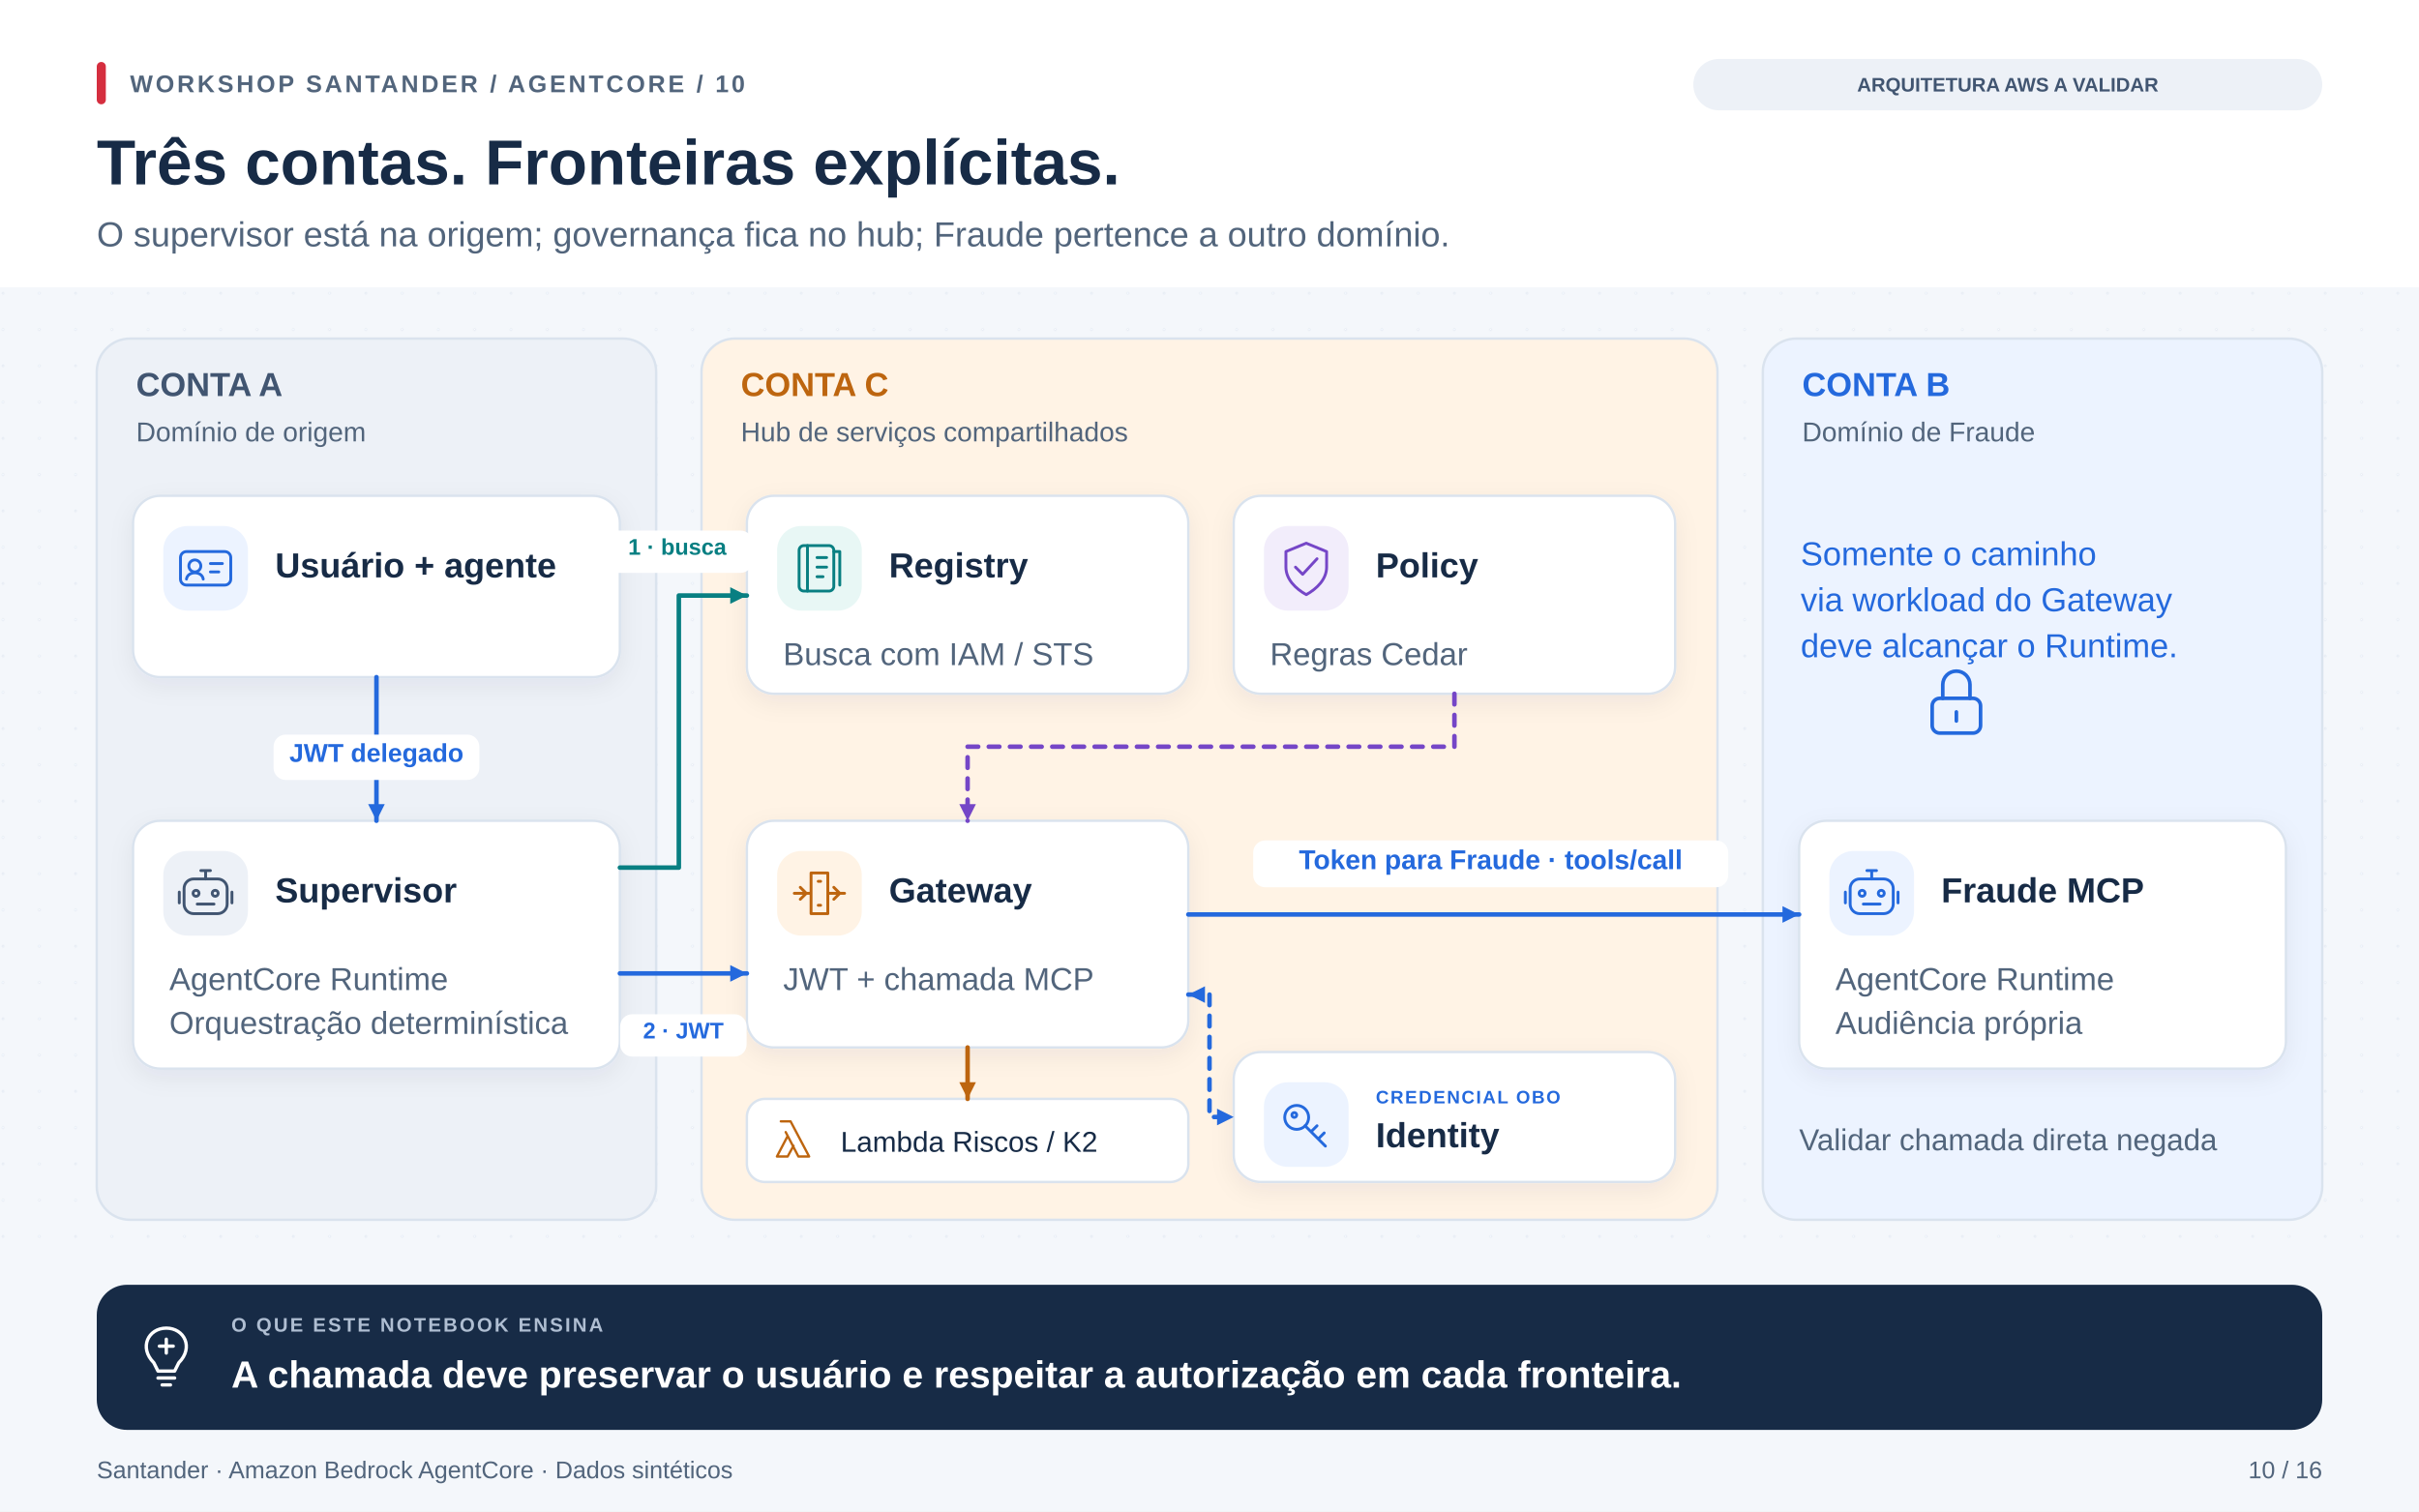
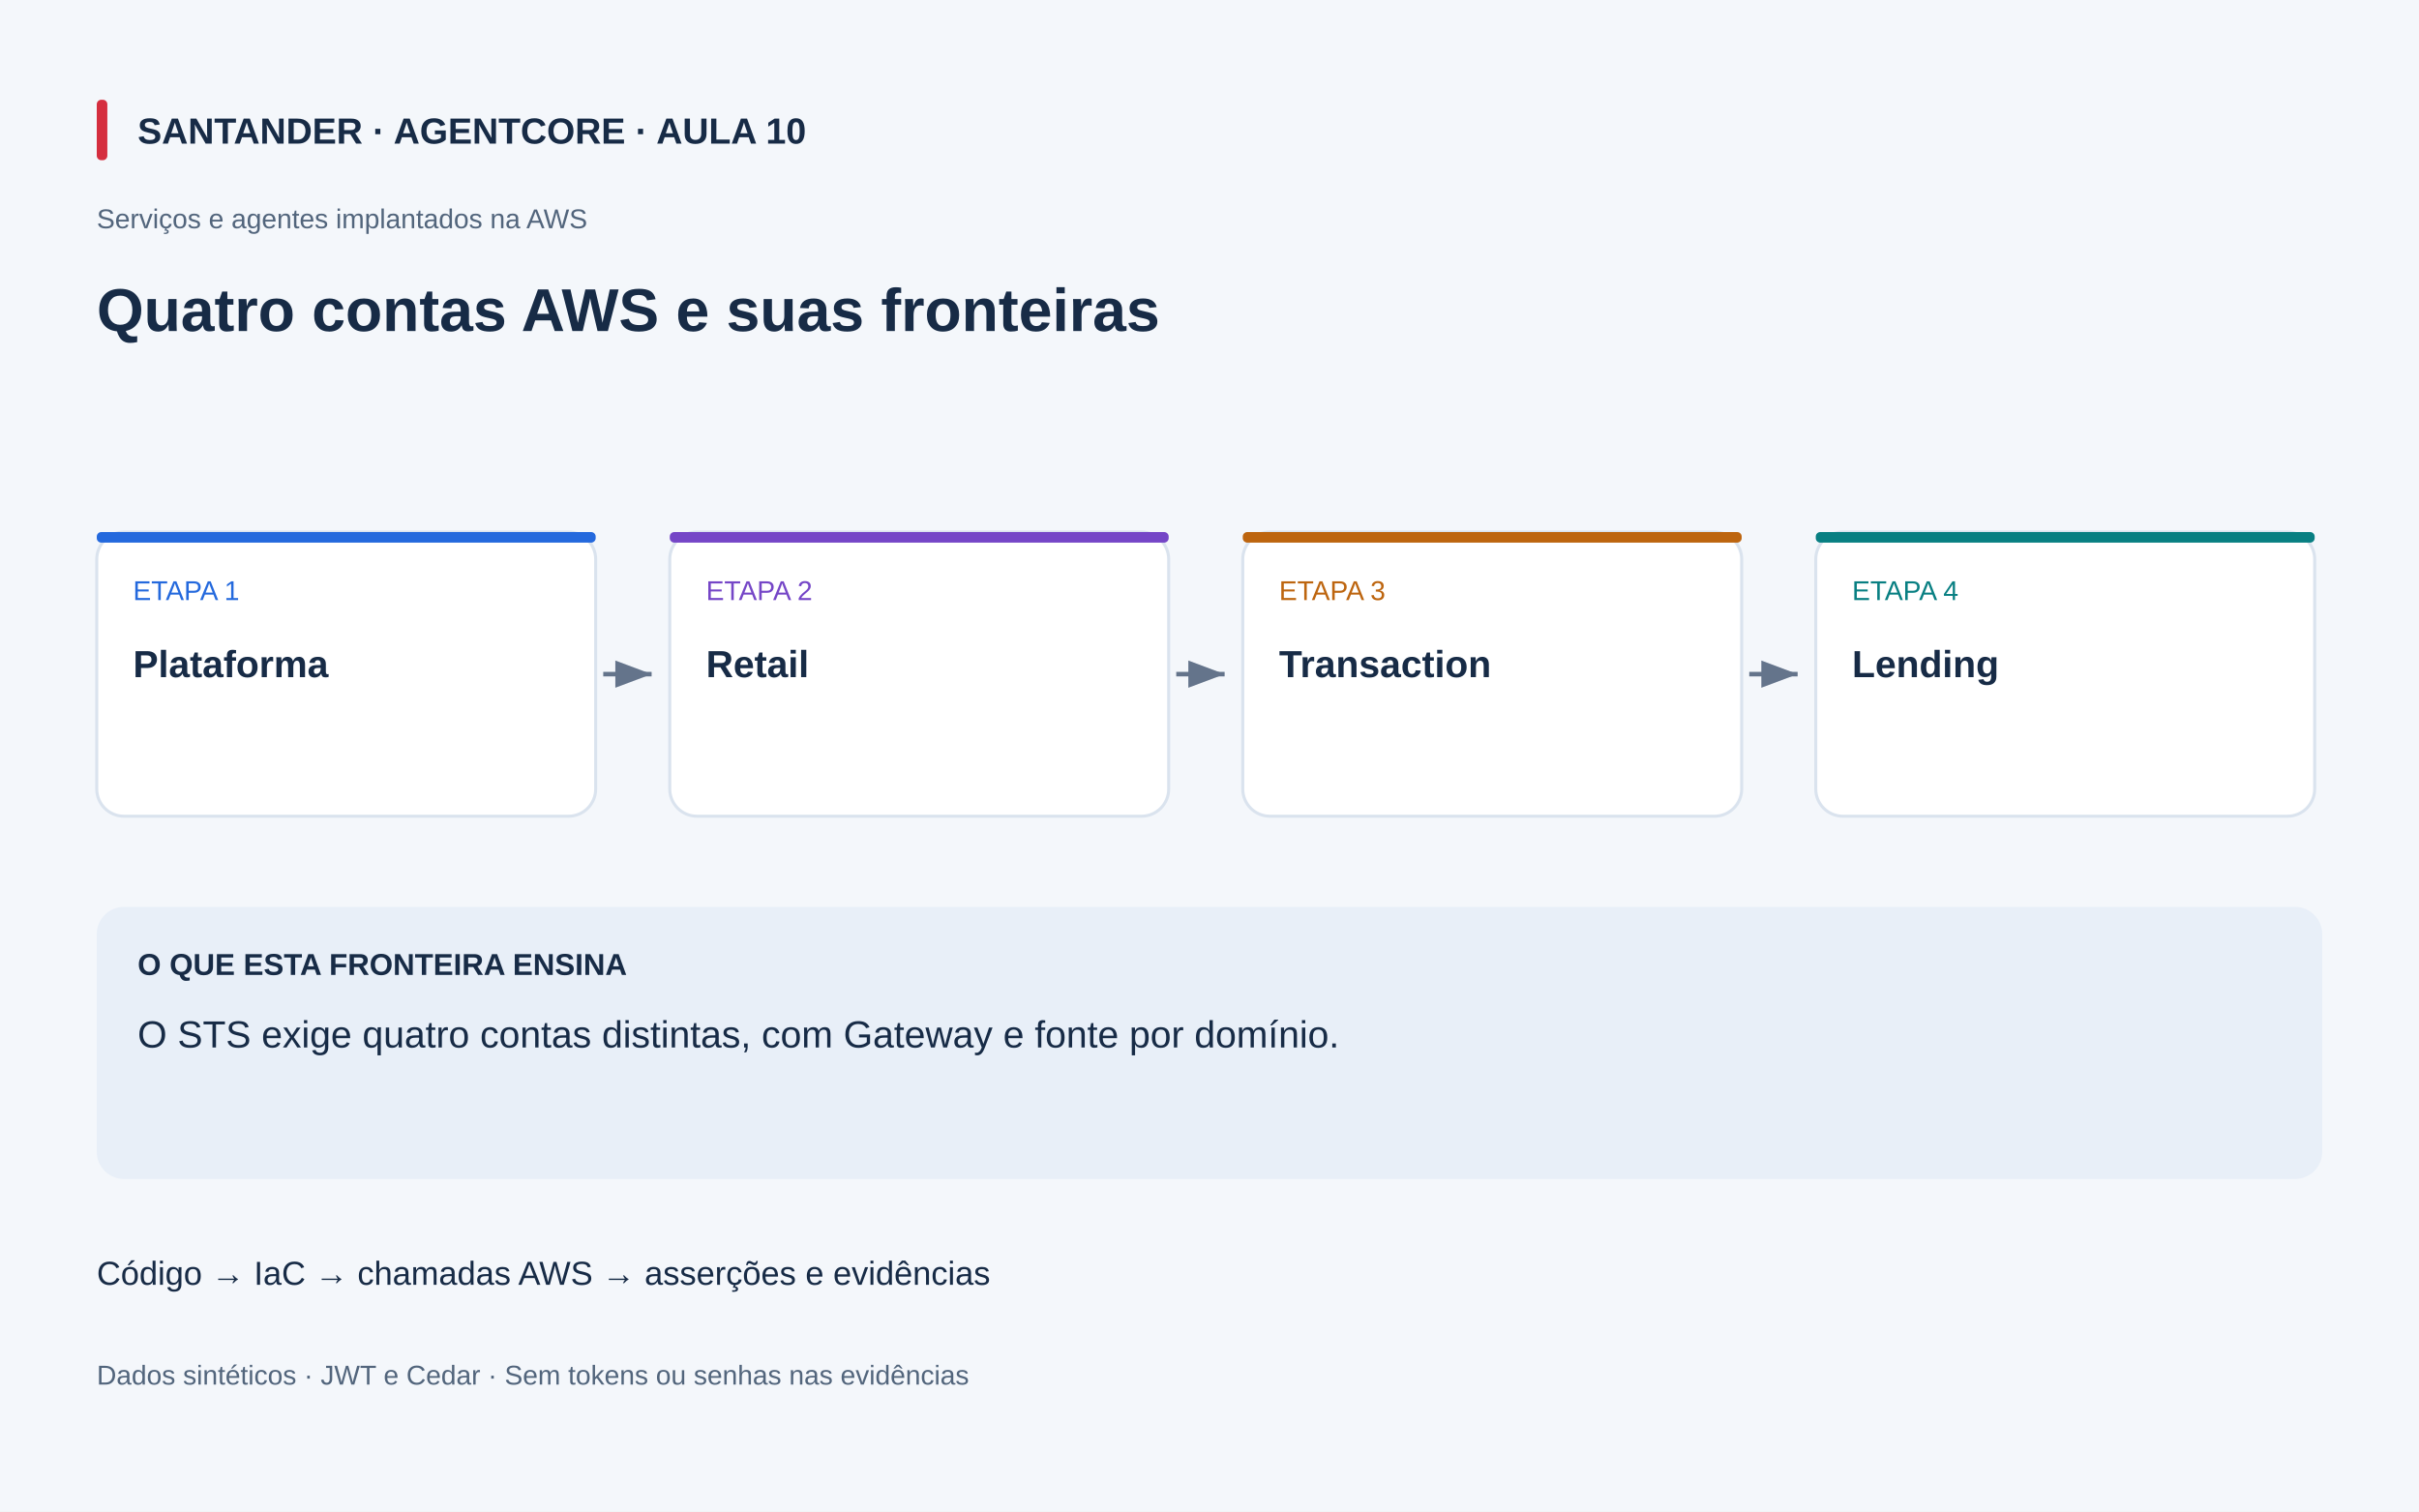
<svg xmlns="http://www.w3.org/2000/svg" width="1600" height="1000" viewBox="0 0 1600 1000" role="img" aria-labelledby="title desc">
+   <rect width="1600" height="1000" fill="#f4f7fb" />
  <defs>
-     <filter id="shadow" x="-20%" y="-20%" width="140%" height="150%">
-       <feDropShadow dx="0" dy="5" stdDeviation="8" flood-color="#172B46" flood-opacity=".06" />
-     </filter>
-     <pattern id="dots" width="24" height="24" patternUnits="userSpaceOnUse">
-       <circle cx="2" cy="2" r="1" fill="#DDE5EF" />
-     </pattern>
+     <marker id="arrow" markerWidth="10" markerHeight="10" refX="8" refY="3" orient="auto">
+       <path d="M0,0 L8,3 L0,6" fill="#64748b" />
+     </marker>
  </defs>
-   <rect x="0" y="0" width="1600" height="1000" rx="0" fill="#F4F7FB" />
-   <rect x="0" y="190" width="1600" height="650" fill="url(#dots)" opacity=".5" />
-   <rect x="0" y="0" width="1600" height="190" rx="0" fill="#FFFFFF" />
-   <rect x="64" y="41" width="6" height="28" rx="3" fill="#D52E3F" />
-   <text class="" x="86" y="61" fill="#52657C" font-family="Arial,Helvetica,sans-serif" font-size="16" font-weight="700" text-anchor="start" letter-spacing="1.8">
-     <tspan x="86" dy="0">WORKSHOP SANTANDER  /  AGENTCORE  /  10</tspan>
-   </text>
-   <text class="" x="64" y="122" fill="#172B46" font-family="Arial,Helvetica,sans-serif" font-size="42" font-weight="700" text-anchor="start">
-     <tspan x="64" dy="0">Três contas. Fronteiras explícitas.</tspan>
-   </text>
-   <text class="" x="64" y="163" fill="#52657C" font-family="Arial,Helvetica,sans-serif" font-size="23" font-weight="400" text-anchor="start">
-     <tspan x="64" dy="0">O supervisor está na origem; governança fica no hub; Fraude pertence a outro domínio.</tspan>
-   </text>
-   <rect x="1120" y="39" width="416" height="34" rx="17.0" fill="#EDF1F7" />
-   <text class="" x="1328.0" y="60.55" fill="#415571" font-family="Arial,Helvetica,sans-serif" font-size="13" font-weight="700" text-anchor="middle">
-     <tspan x="1328.0" dy="0">ARQUITETURA AWS A VALIDAR</tspan>
-   </text>
-   <rect x="64" y="850" width="1472" height="96" rx="20" fill="#172B46" />
-   <g transform="translate(88 875) scale(0.9166667)" fill="none" stroke="#FFFFFF" stroke-width="2.4" stroke-linecap="round" stroke-linejoin="round" aria-hidden="true">
-     <path d="M15 29c-11-11-4-25 9-25s20 14 9 25l-3 6H18zM18 40h12m-9 5h6M24 12v10m-5-5h10" />
+   <g font-family="Arial,Helvetica,sans-serif" fill="#172b46">
+     <rect x="64" y="66" width="7" height="40" rx="3" fill="#d52e3f" />
+     <text x="91" y="95" font-size="24" font-weight="700">SANTANDER · AGENTCORE · AULA 10</text>
+     <text x="64" y="151" font-size="18" fill="#52657c">Serviços e agentes implantados na AWS</text>
+     <text x="64" y="219" font-size="40" font-weight="700">Quatro contas AWS e suas fronteiras</text>
+     <rect x="64" y="352" width="330" height="188" rx="18" fill="white" stroke="#dae3ee" stroke-width="2" />
+     <rect x="64" y="352" width="330" height="7" rx="3" fill="#2469dd" />
+     <text x="88" y="397" font-size="18" fill="#2469dd">ETAPA 1</text>
+     <text x="88" y="448" font-size="25" font-weight="700">Plataforma</text>
+     <path d="M399,446 H431" stroke="#64748b" stroke-width="3" marker-end="url(#arrow)" />
+     <rect x="443" y="352" width="330" height="188" rx="18" fill="white" stroke="#dae3ee" stroke-width="2" />
+     <rect x="443" y="352" width="330" height="7" rx="3" fill="#7546c7" />
+     <text x="467" y="397" font-size="18" fill="#7546c7">ETAPA 2</text>
+     <text x="467" y="448" font-size="25" font-weight="700">Retail</text>
+     <path d="M778,446 H810" stroke="#64748b" stroke-width="3" marker-end="url(#arrow)" />
+     <rect x="822" y="352" width="330" height="188" rx="18" fill="white" stroke="#dae3ee" stroke-width="2" />
+     <rect x="822" y="352" width="330" height="7" rx="3" fill="#bd650f" />
+     <text x="846" y="397" font-size="18" fill="#bd650f">ETAPA 3</text>
+     <text x="846" y="448" font-size="25" font-weight="700">Transaction</text>
+     <path d="M1157,446 H1189" stroke="#64748b" stroke-width="3" marker-end="url(#arrow)" />
+     <rect x="1201" y="352" width="330" height="188" rx="18" fill="white" stroke="#dae3ee" stroke-width="2" />
+     <rect x="1201" y="352" width="330" height="7" rx="3" fill="#087f82" />
+     <text x="1225" y="397" font-size="18" fill="#087f82">ETAPA 4</text>
+     <text x="1225" y="448" font-size="25" font-weight="700">Lending</text>
+     <rect x="64" y="600" width="1472" height="180" rx="18" fill="#e8eff8" />
+     <text x="91" y="645" font-size="20" font-weight="700">O QUE ESTA FRONTEIRA ENSINA</text>
+     <text x="91" y="693" font-size="25">O STS exige quatro contas distintas, com Gateway e fonte por domínio.</text>
+     <text x="64" y="850" font-size="22">Código → IaC → chamadas AWS → asserções e evidências</text>
+     <text x="64" y="916" font-size="18" fill="#52657c">Dados sintéticos · JWT e Cedar · Sem tokens ou senhas nas evidências</text>
  </g>
-   <text class="" x="153" y="881" fill="#AFBED2" font-family="Arial,Helvetica,sans-serif" font-size="13" font-weight="700" text-anchor="start" letter-spacing="1.4">
-     <tspan x="153" dy="0">O QUE ESTE NOTEBOOK ENSINA</tspan>
-   </text>
-   <text class="" x="153" y="918" fill="#FFFFFF" font-family="Arial,Helvetica,sans-serif" font-size="25" font-weight="600" text-anchor="start">
-     <tspan x="153" dy="0">A chamada deve preservar o usuário e respeitar a autorização em cada fronteira.</tspan>
-   </text>
-   <text class="" x="64" y="978" fill="#52657C" font-family="Arial,Helvetica,sans-serif" font-size="16" font-weight="400" text-anchor="start">
-     <tspan x="64" dy="0">Santander  ·  Amazon Bedrock AgentCore  ·  Dados sintéticos</tspan>
-   </text>
-   <text class="" x="1536" y="978" fill="#52657C" font-family="Arial,Helvetica,sans-serif" font-size="16" font-weight="400" text-anchor="end">
-     <tspan x="1536" dy="0">10 / 16</tspan>
-   </text>
-   <rect x="64" y="224" width="370" height="583" rx="22" fill="#EDF1F7" stroke="#DAE3EE" stroke-width="1.6" />
-   <text class="" x="90" y="262" fill="#415571" font-family="Arial,Helvetica,sans-serif" font-size="22" font-weight="700" text-anchor="start">
-     <tspan x="90" dy="0">CONTA A</tspan>
-   </text>
-   <text class="" x="90" y="292" fill="#52657C" font-family="Arial,Helvetica,sans-serif" font-size="18" font-weight="400" text-anchor="start">
-     <tspan x="90" dy="0">Domínio de origem</tspan>
-   </text>
-   <rect x="464" y="224" width="672" height="583" rx="22" fill="#FFF3E5" stroke="#DAE3EE" stroke-width="1.6" />
-   <text class="" x="490" y="262" fill="#BD650F" font-family="Arial,Helvetica,sans-serif" font-size="22" font-weight="700" text-anchor="start">
-     <tspan x="490" dy="0">CONTA C</tspan>
-   </text>
-   <text class="" x="490" y="292" fill="#52657C" font-family="Arial,Helvetica,sans-serif" font-size="18" font-weight="400" text-anchor="start">
-     <tspan x="490" dy="0">Hub de serviços compartilhados</tspan>
-   </text>
-   <rect x="1166" y="224" width="370" height="583" rx="22" fill="#ECF3FF" stroke="#DAE3EE" stroke-width="1.6" />
-   <text class="" x="1192" y="262" fill="#2469DD" font-family="Arial,Helvetica,sans-serif" font-size="22" font-weight="700" text-anchor="start">
-     <tspan x="1192" dy="0">CONTA B</tspan>
-   </text>
-   <text class="" x="1192" y="292" fill="#52657C" font-family="Arial,Helvetica,sans-serif" font-size="18" font-weight="400" text-anchor="start">
-     <tspan x="1192" dy="0">Domínio de Fraude</tspan>
-   </text>
-   <g class="node" data-x="88" data-y="328" data-w="322" data-h="120">
-     <rect x="88" y="328" width="322" height="120" rx="18" fill="#FFFFFF" stroke="#DAE3EE" stroke-width="1.6" filter="url(#shadow)" />
-     <rect x="108" y="348" width="56" height="56" rx="16" fill="#ECF3FF" />
-     <g transform="translate(117 357) scale(0.7916667)" fill="none" stroke="#2469DD" stroke-width="2.4" stroke-linecap="round" stroke-linejoin="round" aria-hidden="true">
-       <rect x="3" y="10" width="42" height="28" rx="5" />
-       <circle cx="15" cy="22" r="5" />
-       <path d="M8 33c1-7 13-7 14 0M28 20h10m-10 7h7" />
-     </g>
-     <text class="node-text" x="182" y="382" fill="#172B46" font-family="Arial,Helvetica,sans-serif" font-size="23" font-weight="700" text-anchor="start">
-       <tspan x="182" dy="0">Usuário + agente</tspan>
-     </text>
-   </g>
-   <g class="node" data-x="88" data-y="543" data-w="322" data-h="164">
-     <rect x="88" y="543" width="322" height="164" rx="18" fill="#FFFFFF" stroke="#DAE3EE" stroke-width="1.6" filter="url(#shadow)" />
-     <rect x="108" y="563" width="56" height="56" rx="16" fill="#EDF1F7" />
-     <g transform="translate(117 572) scale(0.7916667)" fill="none" stroke="#415571" stroke-width="2.4" stroke-linecap="round" stroke-linejoin="round" aria-hidden="true">
-       <rect x="6" y="12" width="36" height="29" rx="8" />
-       <path d="M24 12V5m-4 0h8M2 23v9m44-9v9" />
-       <circle cx="16" cy="24" r="2.5" />
-       <circle cx="32" cy="24" r="2.5" />
-       <path d="M17 33h14" />
-     </g>
-     <text class="node-text" x="182" y="597" fill="#172B46" font-family="Arial,Helvetica,sans-serif" font-size="23" font-weight="700" text-anchor="start">
-       <tspan x="182" dy="0">Supervisor</tspan>
-     </text>
-     <text class="node-text" x="112" y="655" fill="#52657C" font-family="Arial,Helvetica,sans-serif" font-size="21" font-weight="400" text-anchor="start">
-       <tspan x="112" dy="0">AgentCore Runtime</tspan>
-       <tspan x="112" dy="29.0">Orquestração determinística</tspan>
-     </text>
-   </g>
-   <g class="node" data-x="494" data-y="328" data-w="292" data-h="131">
-     <rect x="494" y="328" width="292" height="131" rx="18" fill="#FFFFFF" stroke="#DAE3EE" stroke-width="1.6" filter="url(#shadow)" />
-     <rect x="514" y="348" width="56" height="56" rx="16" fill="#E8F7F5" />
-     <g transform="translate(523 357) scale(0.7916667)" fill="none" stroke="#087F82" stroke-width="2.4" stroke-linecap="round" stroke-linejoin="round" aria-hidden="true">
-       <rect x="7" y="5" width="29" height="38" rx="4" />
-       <path d="M14 5v38m8-28h8m-8 8h8m-8 8h5M36 10h5v28" />
-     </g>
-     <text class="node-text" x="588" y="382" fill="#172B46" font-family="Arial,Helvetica,sans-serif" font-size="23" font-weight="700" text-anchor="start">
-       <tspan x="588" dy="0">Registry</tspan>
-     </text>
-     <text class="node-text" x="518" y="440" fill="#52657C" font-family="Arial,Helvetica,sans-serif" font-size="21" font-weight="400" text-anchor="start">
-       <tspan x="518" dy="0">Busca com IAM / STS</tspan>
-     </text>
-   </g>
-   <g class="node" data-x="816" data-y="328" data-w="292" data-h="131">
-     <rect x="816" y="328" width="292" height="131" rx="18" fill="#FFFFFF" stroke="#DAE3EE" stroke-width="1.6" filter="url(#shadow)" />
-     <rect x="836" y="348" width="56" height="56" rx="16" fill="#F2EDFB" />
-     <g transform="translate(845 357) scale(0.7916667)" fill="none" stroke="#7546C7" stroke-width="2.4" stroke-linecap="round" stroke-linejoin="round" aria-hidden="true">
-       <path d="M24 3l17 7v13c0 10-8 18-17 23C15 41 7 33 7 23V10z" />
-       <path d="M15 23l6 6 12-13" />
-     </g>
-     <text class="node-text" x="910" y="382" fill="#172B46" font-family="Arial,Helvetica,sans-serif" font-size="23" font-weight="700" text-anchor="start">
-       <tspan x="910" dy="0">Policy</tspan>
-     </text>
-     <text class="node-text" x="840" y="440" fill="#52657C" font-family="Arial,Helvetica,sans-serif" font-size="21" font-weight="400" text-anchor="start">
-       <tspan x="840" dy="0">Regras Cedar</tspan>
-     </text>
-   </g>
-   <g class="node" data-x="494" data-y="543" data-w="292" data-h="150">
-     <rect x="494" y="543" width="292" height="150" rx="18" fill="#FFFFFF" stroke="#DAE3EE" stroke-width="1.6" filter="url(#shadow)" />
-     <rect x="514" y="563" width="56" height="56" rx="16" fill="#FFF3E5" />
-     <g transform="translate(523 572) scale(0.7916667)" fill="none" stroke="#BD650F" stroke-width="2.4" stroke-linecap="round" stroke-linejoin="round" aria-hidden="true">
-       <path d="M17 7h14v34H17zM3 24h14m14 0h14M8 19l5 5-5 5m28-10 5 5-5 5" />
-       <path d="M23 14h2m-2 20h2" />
-     </g>
-     <text class="node-text" x="588" y="597" fill="#172B46" font-family="Arial,Helvetica,sans-serif" font-size="23" font-weight="700" text-anchor="start">
-       <tspan x="588" dy="0">Gateway</tspan>
-     </text>
-     <text class="node-text" x="518" y="655" fill="#52657C" font-family="Arial,Helvetica,sans-serif" font-size="21" font-weight="400" text-anchor="start">
-       <tspan x="518" dy="0">JWT + chamada MCP</tspan>
-     </text>
-   </g>
-   <g class="node" data-x="816" data-y="696" data-w="292" data-h="86">
-     <rect x="816" y="696" width="292" height="86" rx="18" fill="#FFFFFF" stroke="#DAE3EE" stroke-width="1.6" filter="url(#shadow)" />
-     <rect x="836" y="716" width="56" height="56" rx="16" fill="#ECF3FF" />
-     <g transform="translate(845 725) scale(0.7916667)" fill="none" stroke="#2469DD" stroke-width="2.4" stroke-linecap="round" stroke-linejoin="round" aria-hidden="true">
-       <circle cx="16" cy="18" r="10" />
-       <circle cx="14" cy="16" r="2" />
-       <path d="M23 25l17 17m-6-6 5-5m-11-1 5-5" />
-     </g>
-     <text class="" x="910" y="730" fill="#2469DD" font-family="Arial,Helvetica,sans-serif" font-size="12" font-weight="700" text-anchor="start" letter-spacing="1">
-       <tspan x="910" dy="0">CREDENCIAL OBO</tspan>
-     </text>
-     <text class="node-text" x="910" y="759" fill="#172B46" font-family="Arial,Helvetica,sans-serif" font-size="23" font-weight="700" text-anchor="start">
-       <tspan x="910" dy="0">Identity</tspan>
-     </text>
-   </g>
-   <g class="node" data-x="1190" data-y="543" data-w="322" data-h="164">
-     <rect x="1190" y="543" width="322" height="164" rx="18" fill="#FFFFFF" stroke="#DAE3EE" stroke-width="1.6" filter="url(#shadow)" />
-     <rect x="1210" y="563" width="56" height="56" rx="16" fill="#ECF3FF" />
-     <g transform="translate(1219 572) scale(0.7916667)" fill="none" stroke="#2469DD" stroke-width="2.4" stroke-linecap="round" stroke-linejoin="round" aria-hidden="true">
-       <rect x="6" y="12" width="36" height="29" rx="8" />
-       <path d="M24 12V5m-4 0h8M2 23v9m44-9v9" />
-       <circle cx="16" cy="24" r="2.5" />
-       <circle cx="32" cy="24" r="2.5" />
-       <path d="M17 33h14" />
-     </g>
-     <text class="node-text" x="1284" y="597" fill="#172B46" font-family="Arial,Helvetica,sans-serif" font-size="23" font-weight="700" text-anchor="start">
-       <tspan x="1284" dy="0">Fraude MCP</tspan>
-     </text>
-     <text class="node-text" x="1214" y="655" fill="#52657C" font-family="Arial,Helvetica,sans-serif" font-size="21" font-weight="400" text-anchor="start">
-       <tspan x="1214" dy="0">AgentCore Runtime</tspan>
-       <tspan x="1214" dy="29.0">Audiência própria</tspan>
-     </text>
-   </g>
-   <rect x="494" y="727" width="292" height="55" rx="12" fill="#FFFFFF" stroke="#DAE3EE" stroke-width="1.6" />
-   <g transform="translate(510 738) scale(0.6458333)" fill="none" stroke="#BD650F" stroke-width="2.4" stroke-linecap="round" stroke-linejoin="round" aria-hidden="true">
-     <path d="M10 6h10l19 36H28L15 17M17 21L6 42h11l6-11" />
-   </g>
-   <text class="" x="556" y="762" fill="#172B46" font-family="Arial,Helvetica,sans-serif" font-size="19" font-weight="400" text-anchor="start">
-     <tspan x="556" dy="0">Lambda Riscos / K2</tspan>
-   </text>
-   <path d="M 249 448 L 249 543" stroke="#2469DD" fill="none" stroke-width="3" stroke-linejoin="round" stroke-linecap="round" />
-   <polygon points="249,543 243.5,532.0 254.5,532.0" fill="#2469DD" />
-   <rect x="180.94" y="486" width="136.12" height="30" rx="8" fill="#FFFFFF" />
-   <text class="" x="249" y="504" fill="#2469DD" font-family="Arial,Helvetica,sans-serif" font-size="17" font-weight="600" text-anchor="middle">
-     <tspan x="249" dy="0">JWT delegado</tspan>
-   </text>
-   <path d="M 410 574 L 449 574 L 449 394 L 494 394" stroke="#087F82" fill="none" stroke-width="3" stroke-linejoin="round" stroke-linecap="round" />
-   <polygon points="494,394 483.0,399.5 483.0,388.5" fill="#087F82" />
-   <rect x="398.225" y="351" width="99.55" height="28" rx="8" fill="#FFFFFF" />
-   <text class="" x="448" y="367" fill="#087F82" font-family="Arial,Helvetica,sans-serif" font-size="15" font-weight="600" text-anchor="middle">
-     <tspan x="448" dy="0">1 · busca</tspan>
-   </text>
-   <path d="M 410 644 L 494 644" stroke="#2469DD" fill="none" stroke-width="3" stroke-linejoin="round" stroke-linecap="round" />
-   <polygon points="494,644 483.0,649.5 483.0,638.5" fill="#2469DD" />
-   <rect x="410.175" y="671" width="83.65" height="28" rx="8" fill="#FFFFFF" />
-   <text class="" x="452" y="687" fill="#2469DD" font-family="Arial,Helvetica,sans-serif" font-size="15" font-weight="600" text-anchor="middle">
-     <tspan x="452" dy="0">2 · JWT</tspan>
-   </text>
-   <path d="M 962 459 L 962 494 L 640 494 L 640 543" stroke="#7546C7" fill="none" stroke-width="3" stroke-linejoin="round" stroke-linecap="round" stroke-dasharray="7 7" />
-   <polygon points="640,543 634.5,532.0 645.5,532.0" fill="#7546C7" />
-   <path d="M 786 605 L 1190 605" stroke="#2469DD" fill="none" stroke-width="3" stroke-linejoin="round" stroke-linecap="round" />
-   <polygon points="1190,605 1179.0,610.5 1179.0,599.5" fill="#2469DD" />
-   <rect x="828.9" y="556" width="314.2" height="31" rx="8" fill="#FFFFFF" />
-   <text class="" x="986" y="575" fill="#2469DD" font-family="Arial,Helvetica,sans-serif" font-size="18" font-weight="600" text-anchor="middle">
-     <tspan x="986" dy="0">Token para Fraude · tools/call</tspan>
-   </text>
-   <path d="M 786 658 L 800 658 L 800 739 L 816 739" stroke="#2469DD" fill="none" stroke-width="3" stroke-linejoin="round" stroke-linecap="round" stroke-dasharray="7 7" />
-   <polygon points="816,739 805.0,744.5 805.0,733.5" fill="#2469DD" />
-   <polygon points="786,658 797.0,652.5 797.0,663.5" fill="#2469DD" />
-   <path d="M 640 693 L 640 727" stroke="#BD650F" fill="none" stroke-width="3" stroke-linejoin="round" stroke-linecap="round" />
-   <polygon points="640,727 634.5,716.0 645.5,716.0" fill="#BD650F" />
-   <text class="" x="1191" y="374" fill="#2469DD" font-family="Arial,Helvetica,sans-serif" font-size="22" font-weight="400" text-anchor="start">
-     <tspan x="1191" dy="0">Somente o caminho</tspan>
-     <tspan x="1191" dy="30.4">via workload do Gateway</tspan>
-     <tspan x="1191" dy="30.4">deve alcançar o Runtime.</tspan>
-   </text>
-   <g transform="translate(1270 441) scale(1.0)" fill="none" stroke="#2469DD" stroke-width="2.4" stroke-linecap="round" stroke-linejoin="round" aria-hidden="true">
-     <rect x="8" y="21" width="32" height="23" rx="5" />
-     <path d="M15 21V12a9 9 0 0 1 18 0v9M24 30v6" />
-   </g>
-   <text class="" x="1190" y="761" fill="#52657C" font-family="Arial,Helvetica,sans-serif" font-size="20" font-weight="400" text-anchor="start">
-     <tspan x="1190" dy="0">Validar chamada direta negada</tspan>
-   </text>
</svg>
